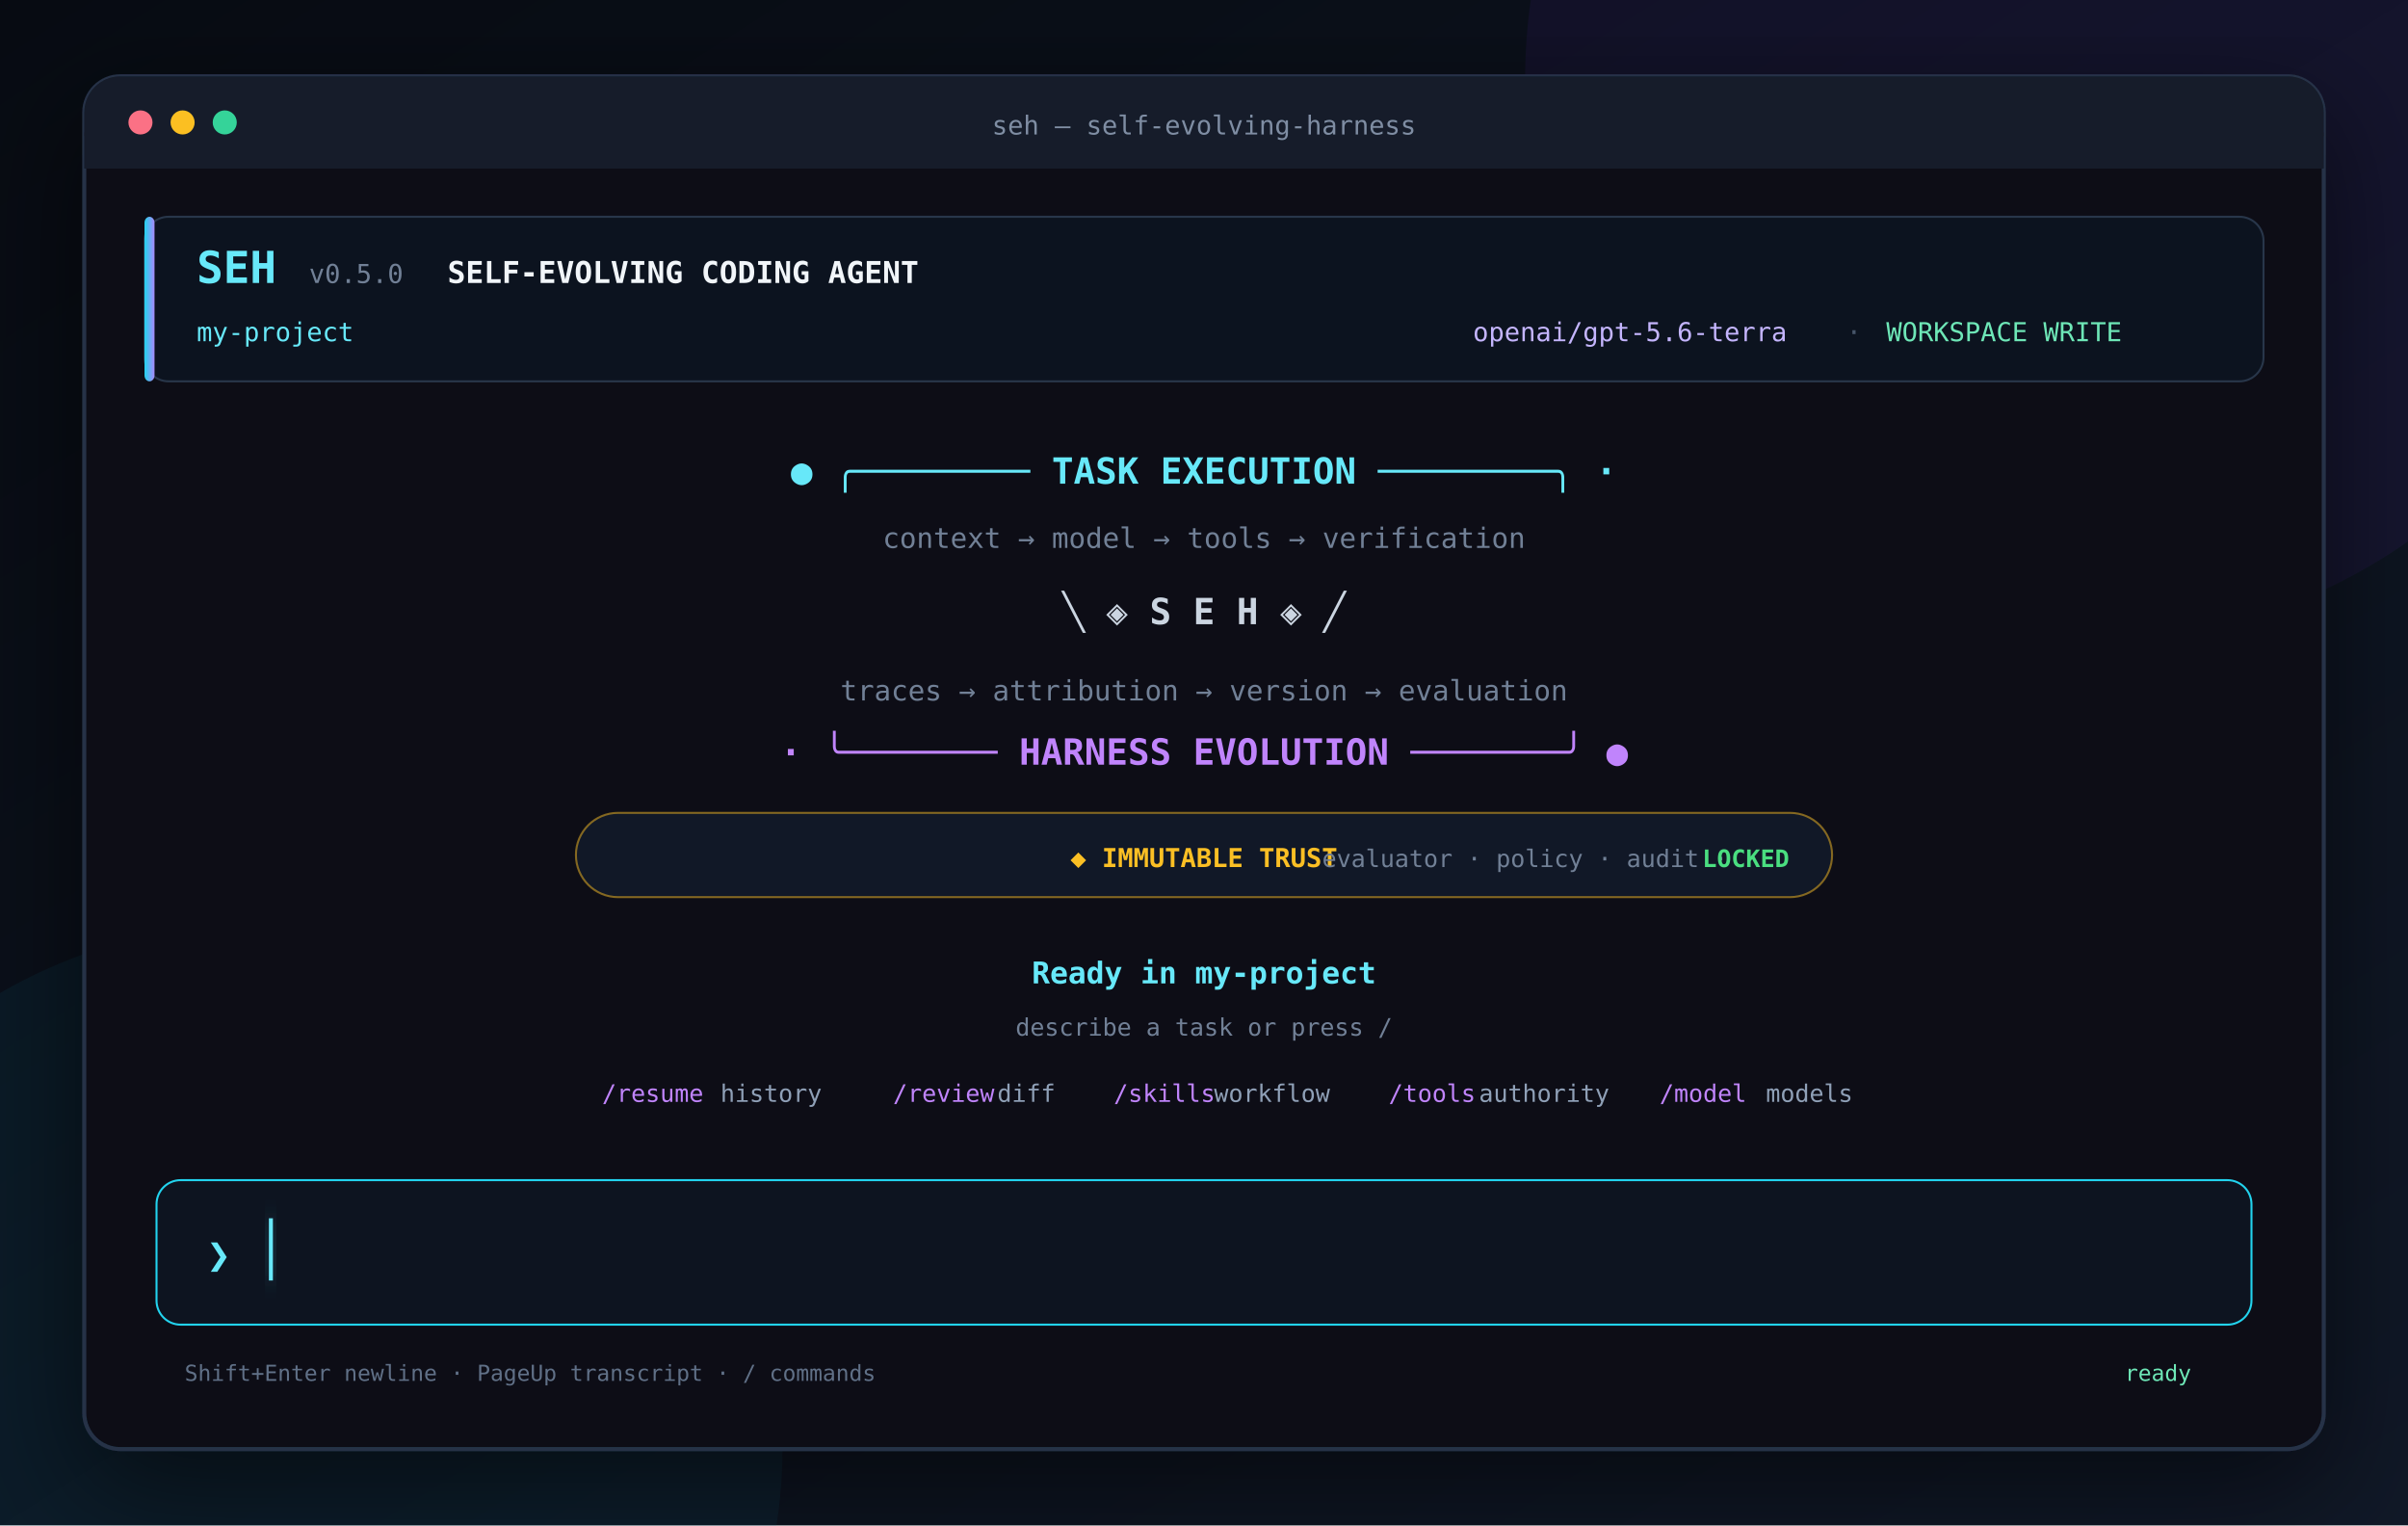
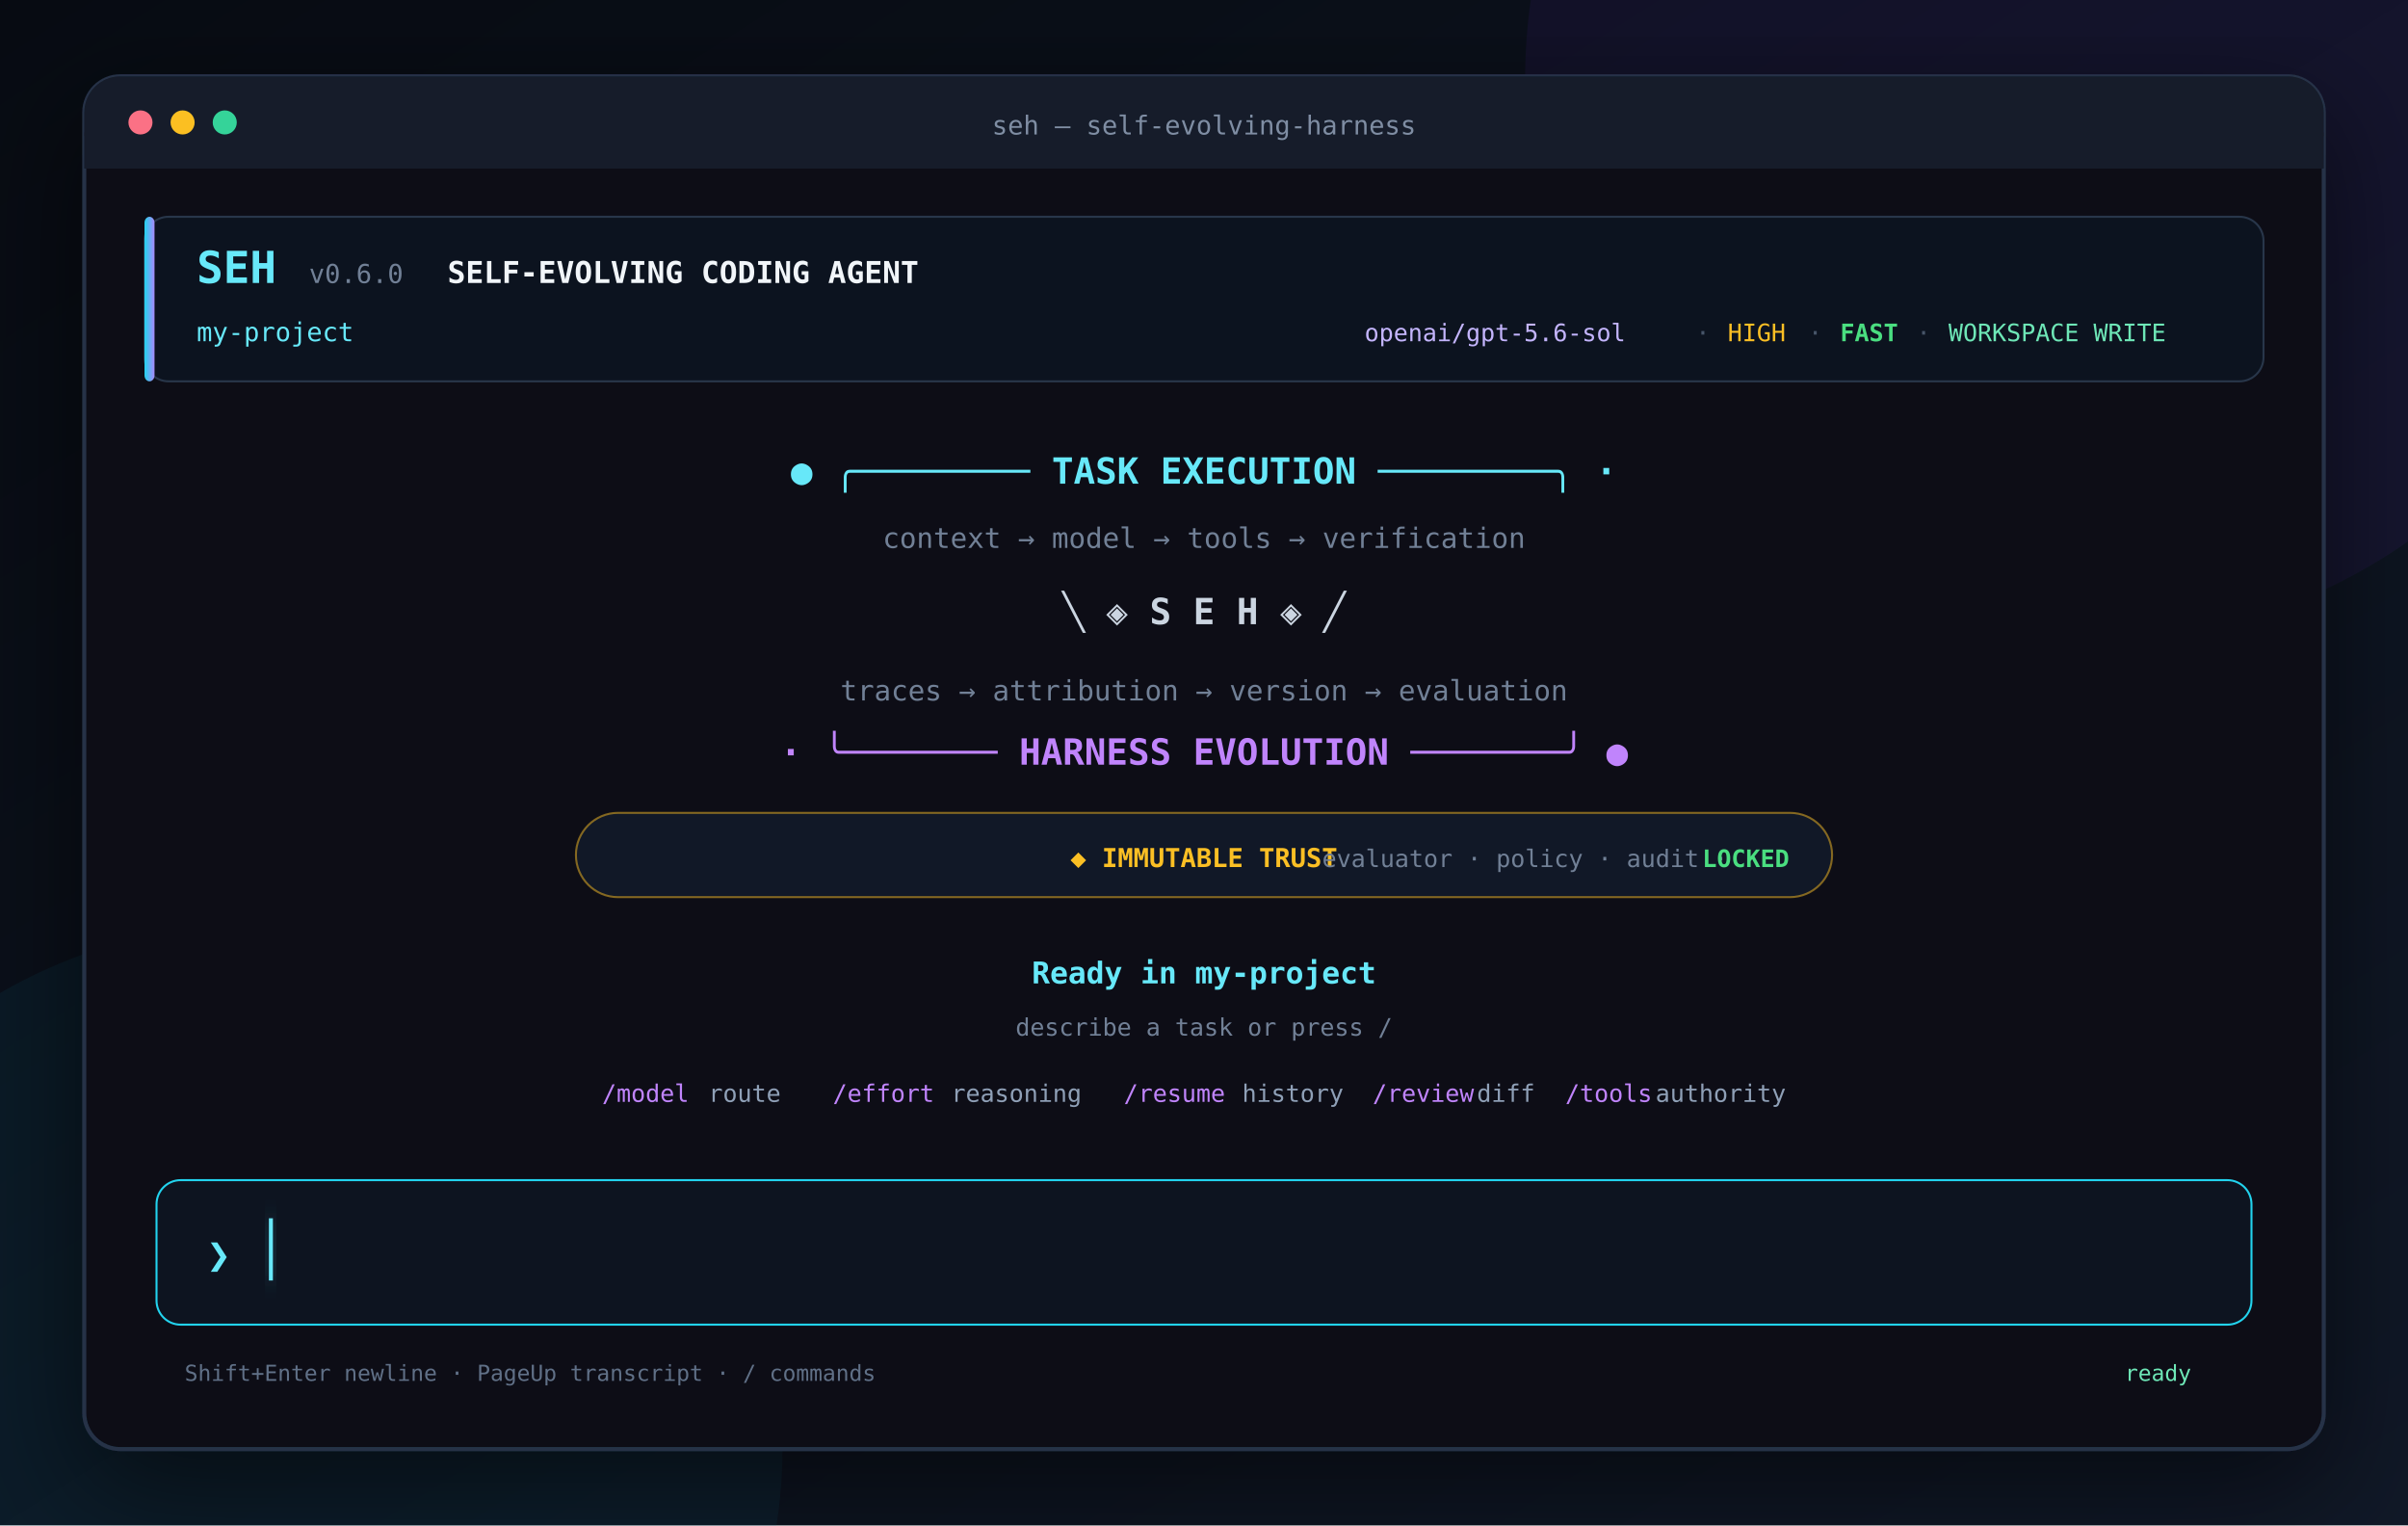
<svg xmlns="http://www.w3.org/2000/svg" viewBox="0 0 1200 760" role="img" aria-labelledby="title description">
  <description id="description">The SEH terminal home screen with its task-execution loop, harness-evolution loop, immutable trust boundary, and prompt composer.</description>
  <defs>
    <linearGradient id="background" x1="0" y1="0" x2="1" y2="1">
      <stop offset="0" stop-color="#070b12" />
      <stop offset="1" stop-color="#101827" />
    </linearGradient>
    <linearGradient id="accent" x1="0" y1="0" x2="1" y2="0">
      <stop offset="0" stop-color="#22d3ee" />
      <stop offset="1" stop-color="#a78bfa" />
    </linearGradient>
    <filter id="shadow" x="-20%" y="-20%" width="140%" height="140%">
      <feDropShadow dx="0" dy="18" stdDeviation="28" flood-color="#000" flood-opacity="0.55" />
    </filter>
    <filter id="glow" x="-80%" y="-80%" width="260%" height="260%">
      <feGaussianBlur stdDeviation="5" result="blur" />
      <feMerge>
        <feMergeNode in="blur" />
        <feMergeNode in="SourceGraphic" />
      </feMerge>
    </filter>
  </defs>
  <rect width="1200" height="760" fill="url(#background)" />
  <circle cx="1040" cy="40" r="280" fill="#6d28d9" opacity="0.08" />
  <circle cx="130" cy="720" r="260" fill="#0891b2" opacity="0.08" />
  <g filter="url(#shadow)">
    <rect x="42" y="38" width="1116" height="684" rx="18" fill="#090e17" stroke="#263247" stroke-width="2" />
    <rect x="42" y="38" width="1116" height="46" rx="18" fill="#151d2a" />
    <rect x="42" y="66" width="1116" height="18" fill="#151d2a" />
    <circle cx="70" cy="61" r="6" fill="#fb7185" />
    <circle cx="91" cy="61" r="6" fill="#fbbf24" />
    <circle cx="112" cy="61" r="6" fill="#34d399" />
    <text x="600" y="67" text-anchor="middle" fill="#7f8da3" font-family="ui-monospace, SFMono-Regular, Menlo, monospace" font-size="13">seh — self-evolving-harness</text>
  </g>
  <g font-family="ui-monospace, SFMono-Regular, Menlo, Consolas, monospace">
    <rect x="72" y="108" width="1056" height="82" rx="12" fill="#0c131f" stroke="#28364a" />
    <rect x="72" y="108" width="5" height="82" rx="3" fill="url(#accent)" />
    <text x="98" y="141" fill="#67e8f9" font-size="22" font-weight="700">SEH</text>
-     <text x="154" y="141" fill="#718096" font-size="13">v0.5.0</text>
+     <text x="154" y="141" fill="#718096" font-size="13">v0.6.0</text>
    <text x="223" y="141" fill="#f1f5f9" font-size="15" font-weight="700">SELF-EVOLVING CODING AGENT</text>
    <text x="98" y="170" fill="#67e8f9" font-size="13">my-project</text>
-     <text x="734" y="170" fill="#c4b5fd" font-size="13">openai/gpt-5.6-terra</text>
-     <text x="920" y="170" fill="#475569" font-size="13">·</text>
-     <text x="940" y="170" fill="#6ee7b7" font-size="13">WORKSPACE WRITE</text>
+     <text x="680" y="170" fill="#c4b5fd" font-size="12">openai/gpt-5.6-sol</text>
+     <text x="845" y="170" fill="#475569" font-size="12">·</text>
+     <text x="861" y="170" fill="#fbbf24" font-size="12">HIGH</text>
+     <text x="901" y="170" fill="#475569" font-size="12">·</text>
+     <text x="917" y="170" fill="#4ade80" font-size="12" font-weight="700">FAST</text>
+     <text x="955" y="170" fill="#475569" font-size="12">·</text>
+     <text x="971" y="170" fill="#6ee7b7" font-size="12">WORKSPACE WRITE</text>
    <g text-anchor="middle">
      <text x="600" y="241" fill="#67e8f9" font-size="18" font-weight="700">●  ╭────────  TASK EXECUTION  ────────╮  ·</text>
      <text x="600" y="273" fill="#718096" font-size="14">context  →  model  →  tools  →  verification</text>
      <text x="600" y="311" fill="#cbd5e1" font-size="18" font-weight="700">╲          ◈  S E H  ◈          ╱</text>
      <text x="600" y="349" fill="#718096" font-size="14">traces  →  attribution  →  version  →  evaluation</text>
      <text x="600" y="381" fill="#c084fc" font-size="18" font-weight="700">·  ╰───────  HARNESS EVOLUTION  ───────╯  ●</text>
      <rect x="287" y="405" width="626" height="42" rx="21" fill="#111827" stroke="#fbbf24" stroke-opacity="0.5" />
      <text x="600" y="432" fill="#fbbf24" font-size="13" font-weight="700">◆  IMMUTABLE TRUST</text>
      <text x="760" y="432" fill="#718096" font-size="12">evaluator · policy · audit ·</text>
      <text x="870" y="432" fill="#4ade80" font-size="12" font-weight="700">LOCKED</text>
    </g>
    <text x="600" y="490" text-anchor="middle" fill="#67e8f9" font-size="15" font-weight="700">Ready in my-project</text>
    <text x="600" y="516" text-anchor="middle" fill="#718096" font-size="12">describe a task or press  /</text>
-     <text x="300" y="549" fill="#c084fc" font-size="12">/resume</text>
-     <text x="359" y="549" fill="#8fa0b7" font-size="12">history</text>
-     <text x="445" y="549" fill="#c084fc" font-size="12">/review</text>
-     <text x="497" y="549" fill="#8fa0b7" font-size="12">diff</text>
-     <text x="555" y="549" fill="#c084fc" font-size="12">/skills</text>
-     <text x="605" y="549" fill="#8fa0b7" font-size="12">workflow</text>
-     <text x="692" y="549" fill="#c084fc" font-size="12">/tools</text>
-     <text x="737" y="549" fill="#8fa0b7" font-size="12">authority</text>
-     <text x="827" y="549" fill="#c084fc" font-size="12">/model</text>
-     <text x="880" y="549" fill="#8fa0b7" font-size="12">models</text>
+     <text x="300" y="549" fill="#c084fc" font-size="12">/model</text>
+     <text x="353" y="549" fill="#8fa0b7" font-size="12">route</text>
+     <text x="415" y="549" fill="#c084fc" font-size="12">/effort</text>
+     <text x="474" y="549" fill="#8fa0b7" font-size="12">reasoning</text>
+     <text x="560" y="549" fill="#c084fc" font-size="12">/resume</text>
+     <text x="619" y="549" fill="#8fa0b7" font-size="12">history</text>
+     <text x="684" y="549" fill="#c084fc" font-size="12">/review</text>
+     <text x="736" y="549" fill="#8fa0b7" font-size="12">diff</text>
+     <text x="780" y="549" fill="#c084fc" font-size="12">/tools</text>
+     <text x="825" y="549" fill="#8fa0b7" font-size="12">authority</text>
    <rect x="78" y="588" width="1044" height="72" rx="12" fill="#0d1420" stroke="#22d3ee" />
    <text x="103" y="632" fill="#67e8f9" font-size="20" font-weight="700">❯</text>
    <rect x="134" y="607" width="2" height="31" fill="#67e8f9" filter="url(#glow)" />
    <text x="92" y="688" fill="#607087" font-size="11">Shift+Enter newline · PageUp transcript · / commands</text>
    <text x="1092" y="688" text-anchor="end" fill="#6ee7b7" font-size="11">ready</text>
  </g>
</svg>
